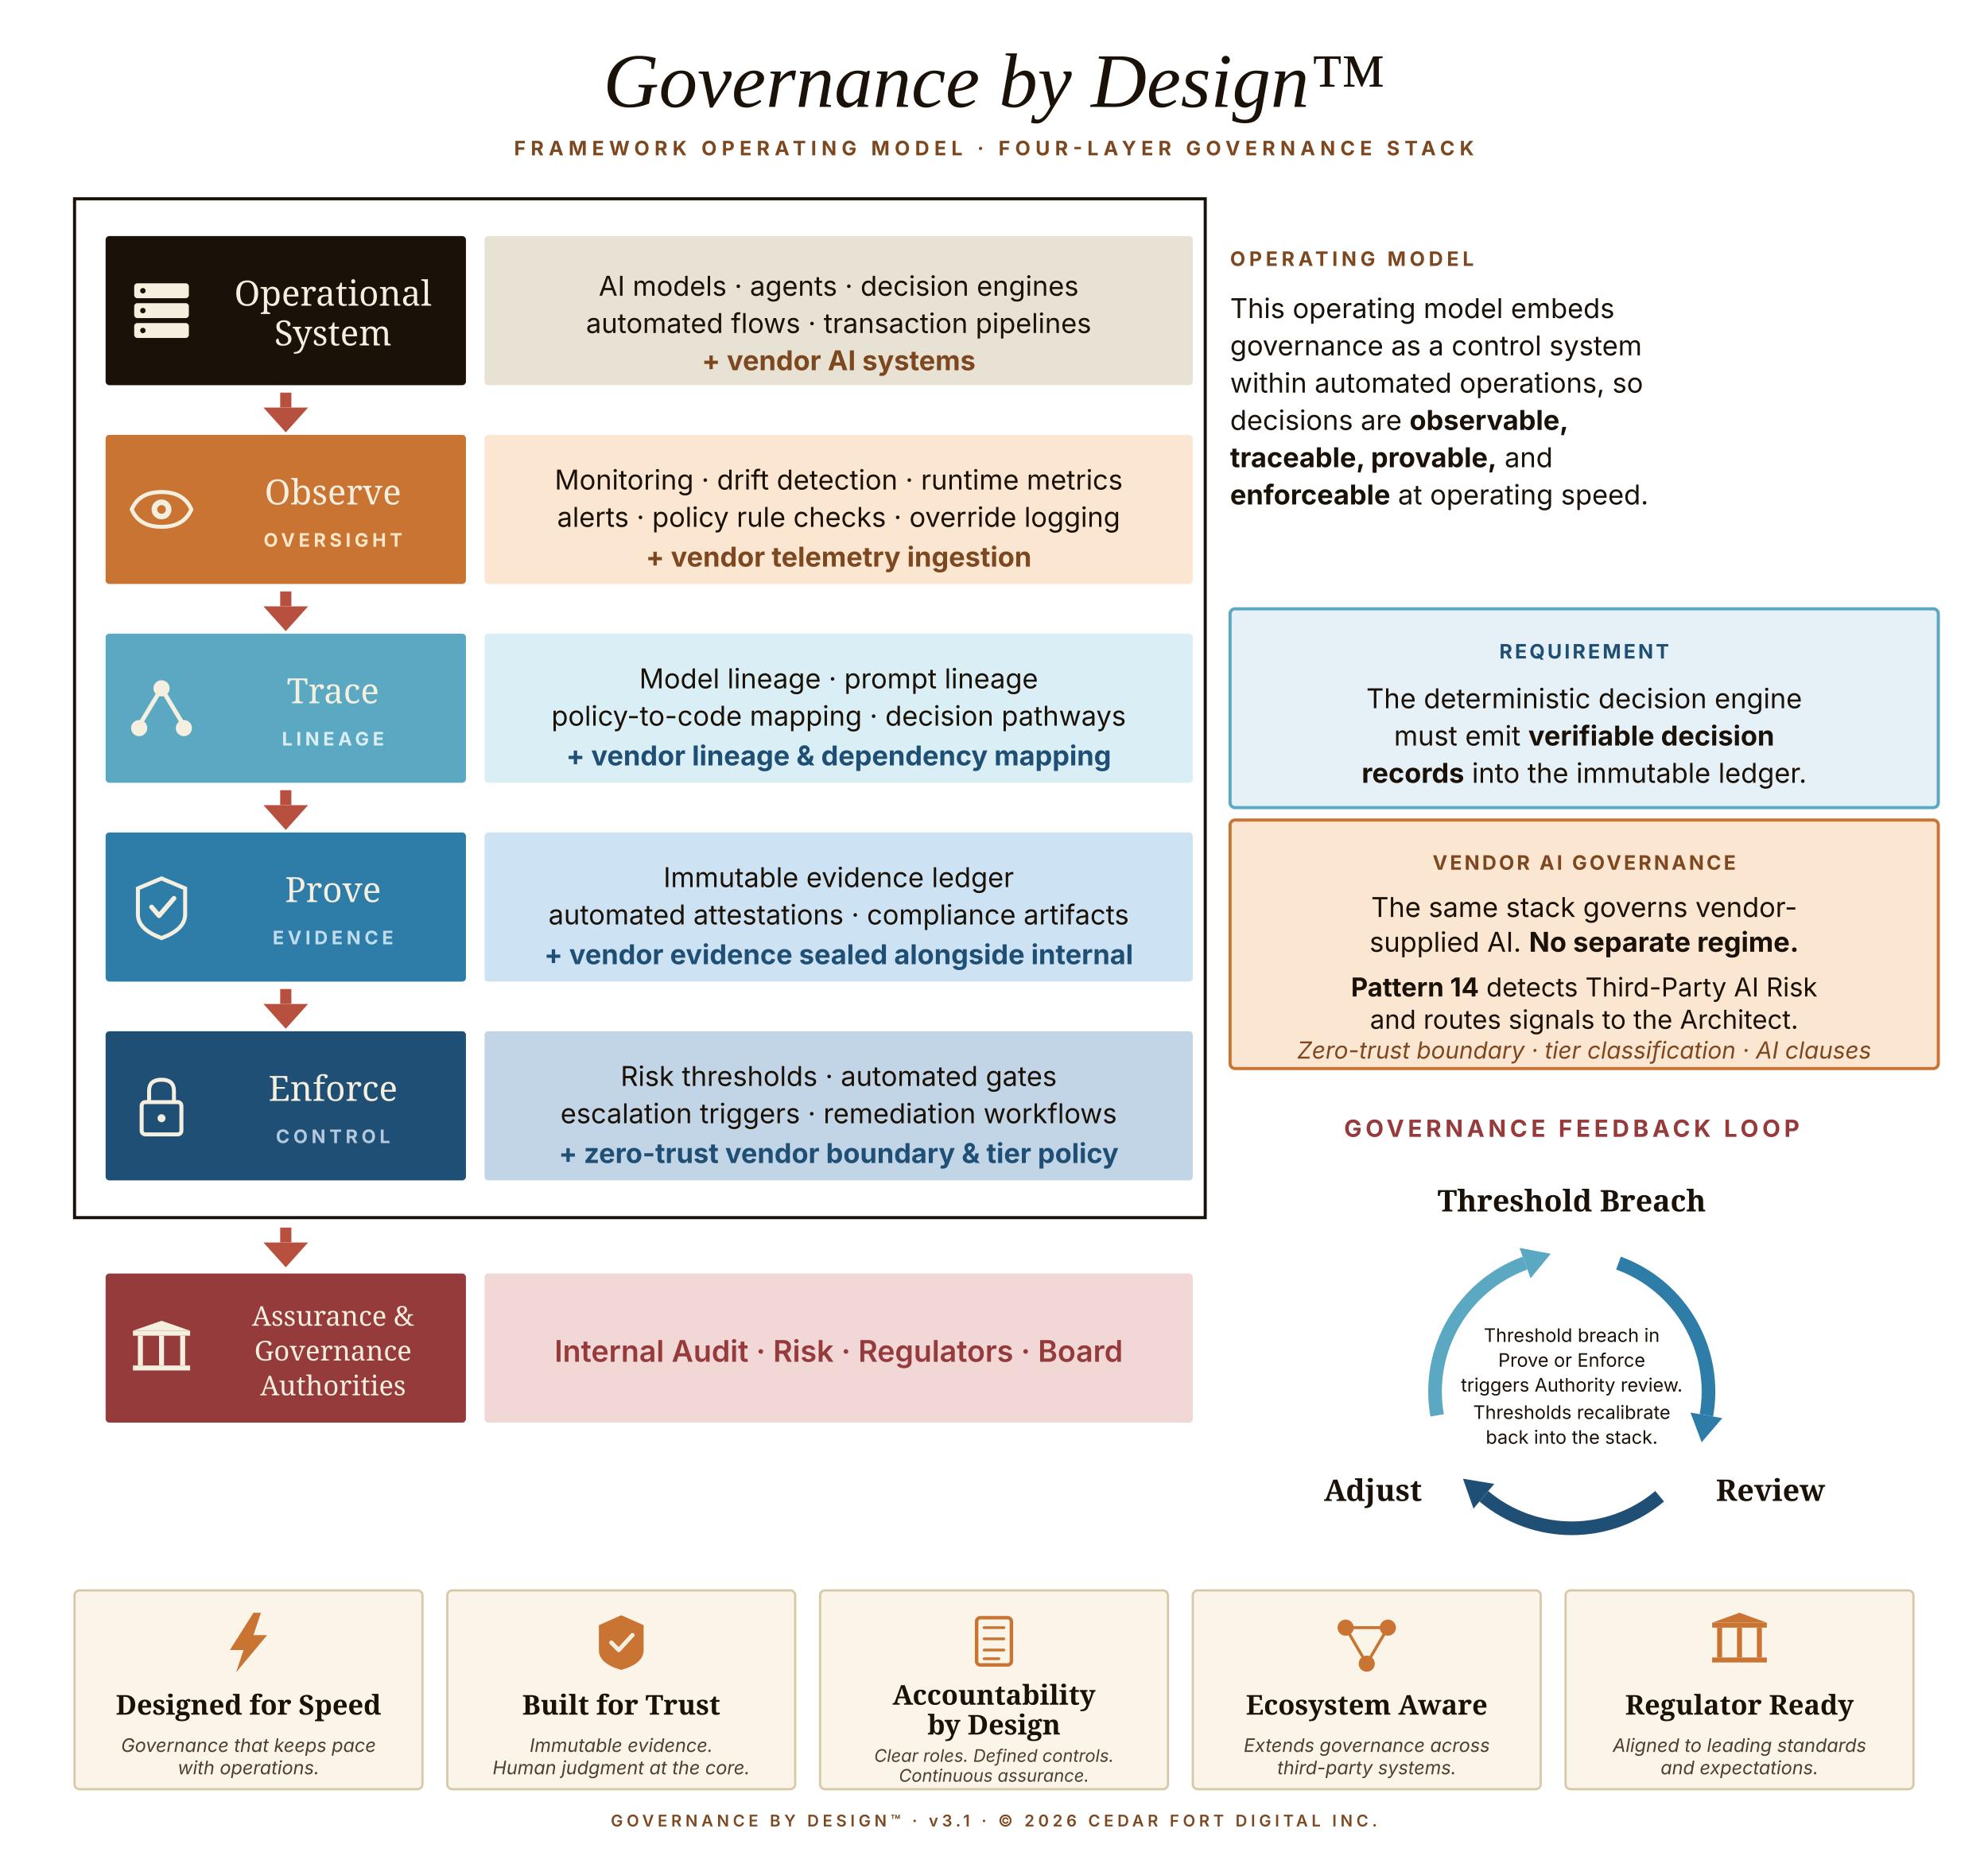
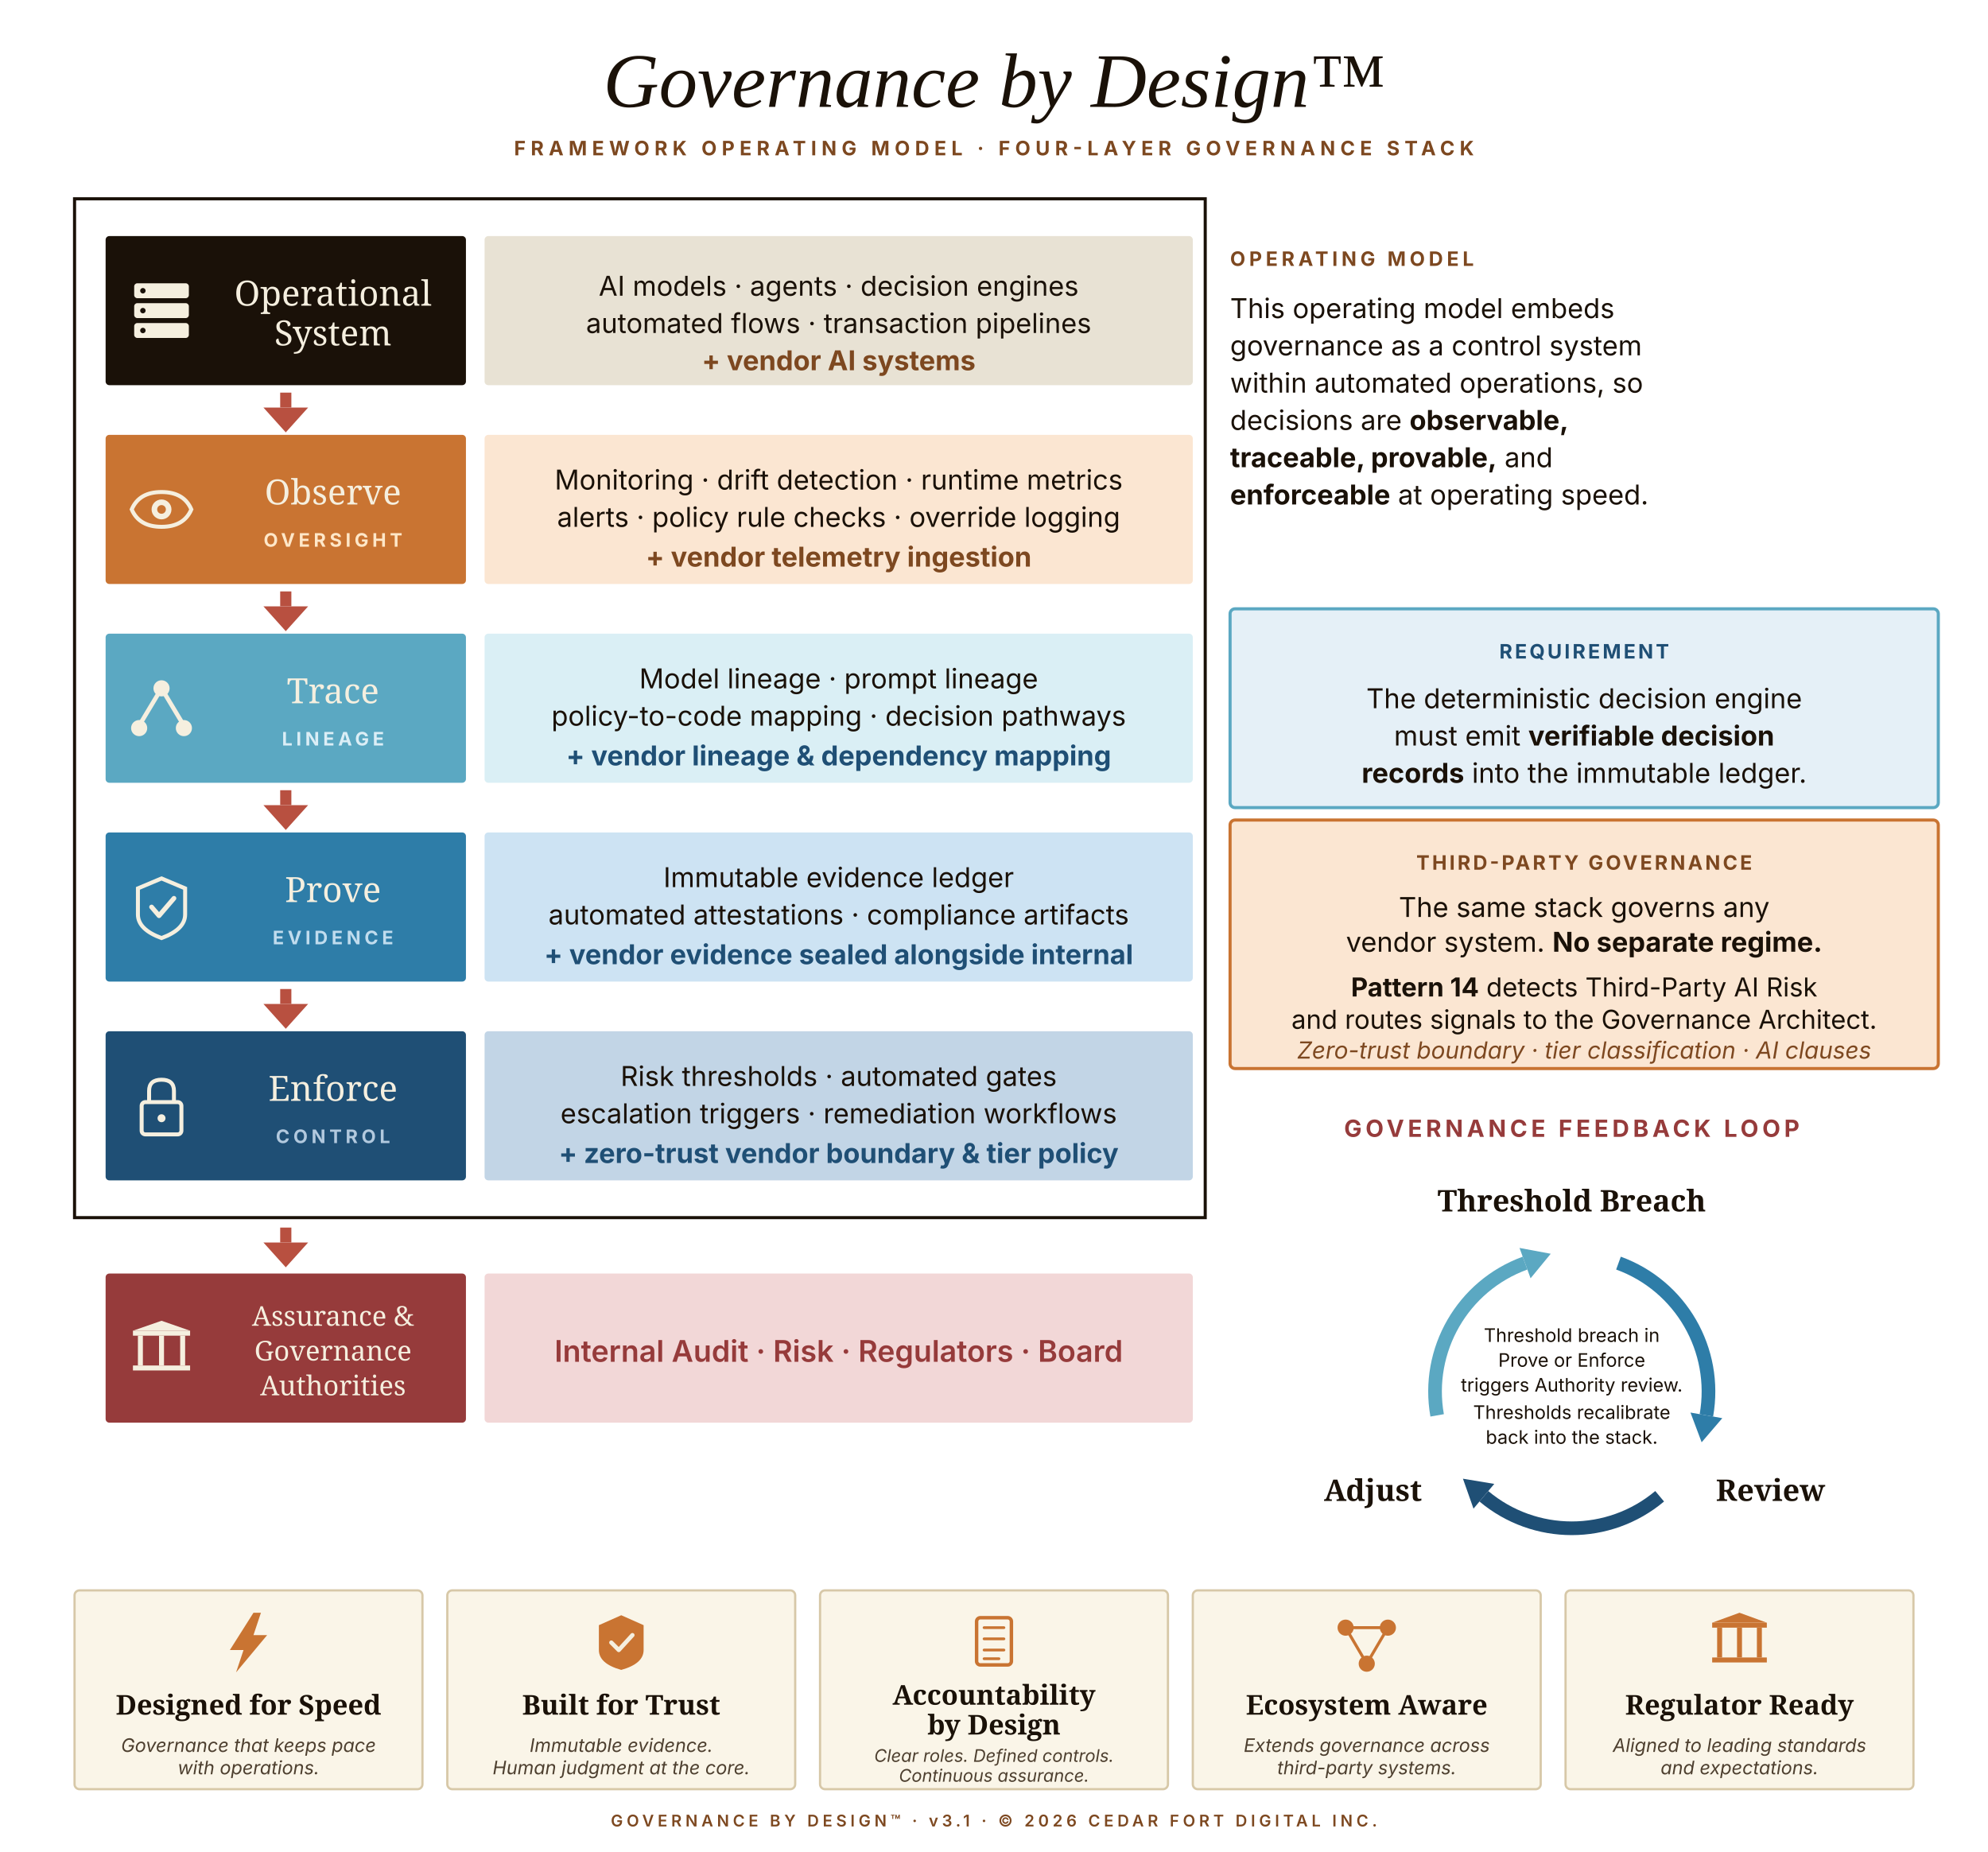
<svg xmlns="http://www.w3.org/2000/svg" viewBox="0 0 1600 1490" font-family="-apple-system, BlinkMacSystemFont, 'Segoe UI', 'Inter', Arial, sans-serif">
  <text x="800" y="86" text-anchor="middle" font-family="'Fraunces', Georgia, 'Times New Roman', serif" font-style="italic" font-size="62" font-weight="500" fill="#1A1108">Governance by Design™</text>
  <text x="800" y="125" text-anchor="middle" font-size="16" font-weight="700" letter-spacing="4" fill="#7D4820">FRAMEWORK OPERATING MODEL · FOUR-LAYER GOVERNANCE STACK</text>
  <rect x="60" y="160" width="910" height="820" fill="none" stroke="#1A1108" stroke-width="2.5" />
  <g transform="translate(85 190)">
    <rect width="290" height="120" rx="3" fill="#1A1108" />
    <g transform="translate(45 60)" fill="#F5EFDF">
      <rect x="-22" y="-22" width="44" height="12" rx="2.5" />
      <rect x="-22" y="-6" width="44" height="12" rx="2.5" />
      <rect x="-22" y="10" width="44" height="12" rx="2.5" />
      <circle cx="-15" cy="-16" r="2.2" fill="#1A1108" />
      <circle cx="-15" cy="0" r="2.2" fill="#1A1108" />
      <circle cx="-15" cy="16" r="2.2" fill="#1A1108" />
    </g>
    <text x="183" y="56" text-anchor="middle" font-family="'Fraunces', Georgia, serif" font-size="28" font-weight="500" fill="#F5EFDF">Operational</text>
    <text x="183" y="88" text-anchor="middle" font-family="'Fraunces', Georgia, serif" font-size="28" font-weight="500" fill="#F5EFDF">System</text>
  </g>
  <g transform="translate(390 190)">
    <rect width="570" height="120" rx="3" fill="#E8E2D4" />
    <text x="285" y="48" text-anchor="middle" font-size="22" fill="#1A1108">AI models · agents · decision engines</text>
    <text x="285" y="78" text-anchor="middle" font-size="22" fill="#1A1108">automated flows · transaction pipelines</text>
    <text x="285" y="108" text-anchor="middle" font-size="22" font-weight="700" fill="#7D4820">+ vendor AI systems</text>
  </g>
  <line x1="230" y1="316" x2="230" y2="328" stroke="#B85040" stroke-width="9" stroke-linecap="butt" />
  <polygon points="212,328 248,328 230,348" fill="#B85040" />
  <g transform="translate(85 350)">
    <rect width="290" height="120" rx="3" fill="#C97432" />
    <g transform="translate(45 60)">
      <path d="M -24 0 Q -18 -14 0 -14 Q 18 -14 24 0 Q 18 14 0 14 Q -18 14 -24 0 Z" fill="none" stroke="#F5EFDF" stroke-width="3.2" />
      <circle cx="0" cy="0" r="8" fill="#F5EFDF" />
      <circle cx="0" cy="0" r="3.5" fill="#C97432" />
    </g>
    <text x="183" y="56" text-anchor="middle" font-family="'Fraunces', Georgia, serif" font-size="28" font-weight="500" fill="#F5EFDF">Observe</text>
    <text x="183" y="90" text-anchor="middle" font-size="15" font-weight="700" letter-spacing="3" fill="#FFE7C8">OVERSIGHT</text>
  </g>
  <g transform="translate(390 350)">
    <rect width="570" height="120" rx="3" fill="#FBE6D2" />
    <text x="285" y="44" text-anchor="middle" font-size="22" fill="#1A1108">Monitoring · drift detection · runtime metrics</text>
    <text x="285" y="74" text-anchor="middle" font-size="22" fill="#1A1108">alerts · policy rule checks · override logging</text>
    <text x="285" y="106" text-anchor="middle" font-size="22" font-weight="700" fill="#7D4820">+ vendor telemetry ingestion</text>
  </g>
  <line x1="230" y1="476" x2="230" y2="488" stroke="#B85040" stroke-width="9" stroke-linecap="butt" />
  <polygon points="212,488 248,488 230,508" fill="#B85040" />
  <g transform="translate(85 510)">
    <rect width="290" height="120" rx="3" fill="#5BA8C2" />
    <g transform="translate(45 60)">
      <line x1="0" y1="-16" x2="-18" y2="14" stroke="#F5EFDF" stroke-width="3.5" stroke-linecap="round" />
      <line x1="0" y1="-16" x2="18" y2="14" stroke="#F5EFDF" stroke-width="3.5" stroke-linecap="round" />
      <circle cx="0" cy="-16" r="6.5" fill="#F5EFDF" />
      <circle cx="-18" cy="16" r="6.5" fill="#F5EFDF" />
      <circle cx="18" cy="16" r="6.5" fill="#F5EFDF" />
    </g>
    <text x="183" y="56" text-anchor="middle" font-family="'Fraunces', Georgia, serif" font-size="28" font-weight="500" fill="#F5EFDF">Trace</text>
    <text x="183" y="90" text-anchor="middle" font-size="15" font-weight="700" letter-spacing="3" fill="#DBEEF6">LINEAGE</text>
  </g>
  <g transform="translate(390 510)">
    <rect width="570" height="120" rx="3" fill="#DAEFF5" />
    <text x="285" y="44" text-anchor="middle" font-size="22" fill="#1A1108">Model lineage · prompt lineage</text>
    <text x="285" y="74" text-anchor="middle" font-size="22" fill="#1A1108">policy-to-code mapping · decision pathways</text>
    <text x="285" y="106" text-anchor="middle" font-size="22" font-weight="700" fill="#1F4F75">+ vendor lineage &amp; dependency mapping</text>
  </g>
  <line x1="230" y1="636" x2="230" y2="648" stroke="#B85040" stroke-width="9" stroke-linecap="butt" />
  <polygon points="212,648 248,648 230,668" fill="#B85040" />
  <g transform="translate(85 670)">
    <rect width="290" height="120" rx="3" fill="#2E7DA8" />
    <g transform="translate(45 60)">
      <path d="M 0 -23 L 19 -15 L 19 6 Q 19 18 0 25 Q -19 18 -19 6 L -19 -15 Z" fill="none" stroke="#F5EFDF" stroke-width="3.2" />
      <path d="M -8 0 L -2 7 L 10 -7" fill="none" stroke="#F5EFDF" stroke-width="3.8" stroke-linecap="round" stroke-linejoin="round" />
    </g>
    <text x="183" y="56" text-anchor="middle" font-family="'Fraunces', Georgia, serif" font-size="28" font-weight="500" fill="#F5EFDF">Prove</text>
    <text x="183" y="90" text-anchor="middle" font-size="15" font-weight="700" letter-spacing="3" fill="#C0DCEE">EVIDENCE</text>
  </g>
  <g transform="translate(390 670)">
    <rect width="570" height="120" rx="3" fill="#CDE3F3" />
    <text x="285" y="44" text-anchor="middle" font-size="22" fill="#1A1108">Immutable evidence ledger</text>
    <text x="285" y="74" text-anchor="middle" font-size="22" fill="#1A1108">automated attestations · compliance artifacts</text>
    <text x="285" y="106" text-anchor="middle" font-size="22" font-weight="700" fill="#1F4F75">+ vendor evidence sealed alongside internal</text>
  </g>
  <line x1="230" y1="796" x2="230" y2="808" stroke="#B85040" stroke-width="9" stroke-linecap="butt" />
  <polygon points="212,808 248,808 230,828" fill="#B85040" />
  <g transform="translate(85 830)">
    <rect width="290" height="120" rx="3" fill="#1F4F75" />
    <g transform="translate(45 60)">
      <rect x="-16" y="-3" width="32" height="26" rx="3" fill="none" stroke="#F5EFDF" stroke-width="3.2" />
      <path d="M -10 -3 L -10 -12 Q -10 -21 0 -21 Q 10 -21 10 -12 L 10 -3" fill="none" stroke="#F5EFDF" stroke-width="3.2" />
      <circle cx="0" cy="10" r="3.2" fill="#F5EFDF" />
    </g>
    <text x="183" y="56" text-anchor="middle" font-family="'Fraunces', Georgia, serif" font-size="28" font-weight="500" fill="#F5EFDF">Enforce</text>
    <text x="183" y="90" text-anchor="middle" font-size="15" font-weight="700" letter-spacing="3" fill="#B2C9DE">CONTROL</text>
  </g>
  <g transform="translate(390 830)">
    <rect width="570" height="120" rx="3" fill="#C2D5E6" />
    <text x="285" y="44" text-anchor="middle" font-size="22" fill="#1A1108">Risk thresholds · automated gates</text>
    <text x="285" y="74" text-anchor="middle" font-size="22" fill="#1A1108">escalation triggers · remediation workflows</text>
    <text x="285" y="106" text-anchor="middle" font-size="22" font-weight="700" fill="#1F4F75">+ zero-trust vendor boundary &amp; tier policy</text>
  </g>
  <line x1="230" y1="988" x2="230" y2="1000" stroke="#B85040" stroke-width="9" stroke-linecap="butt" />
  <polygon points="212,1000 248,1000 230,1020" fill="#B85040" />
  <g transform="translate(85 1025)">
    <rect width="290" height="120" rx="3" fill="#963B3B" />
    <g transform="translate(45 60)" fill="#F5EFDF">
      <path d="M -23 -14 L 0 -22 L 23 -14 Z" />
      <rect x="-23" y="-14" width="46" height="4" />
      <rect x="-19" y="-10" width="4" height="24" />
      <rect x="-2" y="-10" width="4" height="24" />
      <rect x="15" y="-10" width="4" height="24" />
      <rect x="-23" y="14" width="46" height="4" />
    </g>
    <text x="183" y="42" text-anchor="middle" font-family="'Fraunces', Georgia, serif" font-size="22" font-weight="500" fill="#F5EFDF">Assurance &amp;</text>
    <text x="183" y="70" text-anchor="middle" font-family="'Fraunces', Georgia, serif" font-size="22" font-weight="500" fill="#F5EFDF">Governance</text>
    <text x="183" y="98" text-anchor="middle" font-family="'Fraunces', Georgia, serif" font-size="22" font-weight="500" fill="#F5EFDF">Authorities</text>
  </g>
  <g transform="translate(390 1025)">
    <rect width="570" height="120" rx="3" fill="#F2D7D7" />
    <text x="285" y="71" text-anchor="middle" font-size="24" font-weight="600" fill="#963B3B">Internal Audit · Risk · Regulators · Board</text>
  </g>
  <g transform="translate(990 190)">
    <text x="0" y="24" font-size="16" font-weight="700" letter-spacing="3" fill="#7D4820">OPERATING MODEL</text>
    <text x="0" y="66" font-size="22" fill="#1A1108">This operating model embeds</text>
    <text x="0" y="96" font-size="22" fill="#1A1108">governance as a control system</text>
    <text x="0" y="126" font-size="22" fill="#1A1108">within automated operations, so</text>
    <text x="0" y="156" font-size="22" fill="#1A1108">decisions are <tspan font-weight="700">observable,</tspan>
    </text>
    <text x="0" y="186" font-size="22" fill="#1A1108">
      <tspan font-weight="700">traceable, provable,</tspan> and</text>
    <text x="0" y="216" font-size="22" fill="#1A1108">
      <tspan font-weight="700">enforceable</tspan> at operating speed.</text>
  </g>
  <g transform="translate(990 490)">
    <rect width="570" height="160" rx="4" fill="#E5F0F7" stroke="#5BA8C2" stroke-width="2.5" />
    <text x="285" y="40" text-anchor="middle" font-size="16" font-weight="700" letter-spacing="2" fill="#1F4F75">REQUIREMENT</text>
    <text x="285" y="80" text-anchor="middle" font-size="22" fill="#1A1108">The deterministic decision engine</text>
    <text x="285" y="110" text-anchor="middle" font-size="22" fill="#1A1108">must emit <tspan font-weight="700">verifiable decision</tspan>
    </text>
    <text x="285" y="140" text-anchor="middle" font-size="22" fill="#1A1108">
      <tspan font-weight="700">records</tspan> into the immutable ledger.</text>
  </g>
  <g transform="translate(990 660)">
    <rect width="570" height="200" rx="4" fill="#FBE6D2" stroke="#C97432" stroke-width="2.5" />
-     <text x="285" y="40" text-anchor="middle" font-size="16" font-weight="700" letter-spacing="2" fill="#7D4820">VENDOR AI GOVERNANCE</text>
-     <text x="285" y="78" text-anchor="middle" font-size="22" fill="#1A1108">The same stack governs vendor-</text>
-     <text x="285" y="106" text-anchor="middle" font-size="22" fill="#1A1108">supplied AI. <tspan font-weight="700">No separate regime.</tspan>
+     <text x="285" y="40" text-anchor="middle" font-size="16" font-weight="700" letter-spacing="2" fill="#7D4820">THIRD-PARTY GOVERNANCE</text>
+     <text x="285" y="78" text-anchor="middle" font-size="22" fill="#1A1108">The same stack governs any</text>
+     <text x="285" y="106" text-anchor="middle" font-size="22" fill="#1A1108">vendor system. <tspan font-weight="700">No separate regime.</tspan>
    </text>
    <text x="285" y="142" text-anchor="middle" font-size="21" fill="#1A1108">
      <tspan font-weight="700">Pattern 14</tspan> detects Third-Party AI Risk</text>
-     <text x="285" y="168" text-anchor="middle" font-size="21" fill="#1A1108">and routes signals to the Architect.</text>
+     <text x="285" y="168" text-anchor="middle" font-size="21" fill="#1A1108">and routes signals to the Governance Architect.</text>
    <text x="285" y="192" text-anchor="middle" font-size="19" fill="#7D4820" font-style="italic">Zero-trust boundary · tier classification · AI clauses</text>
  </g>
  <text x="1265" y="915" text-anchor="middle" font-size="19" font-weight="700" letter-spacing="3" fill="#963B3B">GOVERNANCE FEEDBACK LOOP</text>
  <g transform="translate(1265 1120)">
    <text x="0" y="-145" text-anchor="middle" font-family="'Fraunces', Georgia, serif" font-size="24" font-weight="600" fill="#1A1108">Threshold Breach</text>
    <text x="160" y="88" text-anchor="middle" font-family="'Fraunces', Georgia, serif" font-size="24" font-weight="600" fill="#1A1108">Review</text>
    <text x="-160" y="88" text-anchor="middle" font-family="'Fraunces', Georgia, serif" font-size="24" font-weight="600" fill="#1A1108">Adjust</text>
    <path d="M 37.6 -103.4 A 110 110 0 0 1 108.35 19.14" fill="none" stroke="#2E7DA8" stroke-width="11" stroke-linecap="butt" />
    <g transform="translate(108.35 19.14) rotate(10)">
      <polygon points="0,22 -13,0 13,0" fill="#2E7DA8" />
    </g>
    <path d="M 70.73 84.26 A 110 110 0 0 1 -70.73 84.26" fill="none" stroke="#1F4F75" stroke-width="11" stroke-linecap="butt" />
    <g transform="translate(-70.73 84.26) rotate(130)">
      <polygon points="0,22 -13,0 13,0" fill="#1F4F75" />
    </g>
    <path d="M -108.35 19.14 A 110 110 0 0 1 -37.6 -103.4" fill="none" stroke="#5BA8C2" stroke-width="11" stroke-linecap="butt" />
    <g transform="translate(-37.6 -103.4) rotate(250)">
      <polygon points="0,22 -13,0 13,0" fill="#5BA8C2" />
    </g>
    <text x="0" y="-40" text-anchor="middle" font-size="15" fill="#1A1108">Threshold breach in</text>
    <text x="0" y="-20" text-anchor="middle" font-size="15" fill="#1A1108">Prove or Enforce</text>
    <text x="0" y="0" text-anchor="middle" font-size="15" fill="#1A1108">triggers Authority review.</text>
    <text x="0" y="22" text-anchor="middle" font-size="15" fill="#1A1108">Thresholds recalibrate</text>
    <text x="0" y="42" text-anchor="middle" font-size="15" fill="#1A1108">back into the stack.</text>
  </g>
  <g transform="translate(60 1280)">
    <rect width="280" height="160" rx="4" fill="#FAF5E8" stroke="#D7C8A8" stroke-width="1.8" />
    <g transform="translate(140 42)" fill="#C97432">
      <path d="M 4 -24 L -15 6 L -4 6 L -10 24 L 15 -6 L 4 -6 L 10 -24 Z" />
    </g>
    <text x="140" y="100" text-anchor="middle" font-family="'Fraunces', Georgia, serif" font-size="22" font-weight="600" fill="#1A1108">Designed for Speed</text>
    <text x="140" y="130" text-anchor="middle" font-size="15" font-style="italic" fill="#4D3F2F">Governance that keeps pace</text>
    <text x="140" y="148" text-anchor="middle" font-size="15" font-style="italic" fill="#4D3F2F">with operations.</text>
  </g>
  <g transform="translate(360 1280)">
    <rect width="280" height="160" rx="4" fill="#FAF5E8" stroke="#D7C8A8" stroke-width="1.8" />
    <g transform="translate(140 42)">
      <path d="M 0 -22 L 18 -14 L 18 6 Q 18 17 0 22 Q -18 17 -18 6 L -18 -14 Z" fill="#C97432" />
      <path d="M -8 0 L -2 6 L 9 -6" fill="none" stroke="#F5EFDF" stroke-width="3.4" stroke-linecap="round" stroke-linejoin="round" />
    </g>
    <text x="140" y="100" text-anchor="middle" font-family="'Fraunces', Georgia, serif" font-size="22" font-weight="600" fill="#1A1108">Built for Trust</text>
    <text x="140" y="130" text-anchor="middle" font-size="15" font-style="italic" fill="#4D3F2F">Immutable evidence.</text>
    <text x="140" y="148" text-anchor="middle" font-size="15" font-style="italic" fill="#4D3F2F">Human judgment at the core.</text>
  </g>
  <g transform="translate(660 1280)">
    <rect width="280" height="160" rx="4" fill="#FAF5E8" stroke="#D7C8A8" stroke-width="1.8" />
    <g transform="translate(140 42)">
      <rect x="-14" y="-20" width="28" height="38" rx="3" fill="none" stroke="#C97432" stroke-width="2.8" />
      <line x1="-8" y1="-12" x2="8" y2="-12" stroke="#C97432" stroke-width="2.2" stroke-linecap="round" />
      <line x1="-8" y1="-3" x2="8" y2="-3" stroke="#C97432" stroke-width="2.2" stroke-linecap="round" />
      <line x1="-8" y1="6" x2="8" y2="6" stroke="#C97432" stroke-width="2.2" stroke-linecap="round" />
      <line x1="-8" y1="13" x2="4" y2="13" stroke="#C97432" stroke-width="2.2" stroke-linecap="round" />
    </g>
    <text x="140" y="92" text-anchor="middle" font-family="'Fraunces', Georgia, serif" font-size="22" font-weight="600" fill="#1A1108">Accountability</text>
    <text x="140" y="116" text-anchor="middle" font-family="'Fraunces', Georgia, serif" font-size="22" font-weight="600" fill="#1A1108">by Design</text>
    <text x="140" y="138" text-anchor="middle" font-size="14" font-style="italic" fill="#4D3F2F">Clear roles. Defined controls.</text>
    <text x="140" y="154" text-anchor="middle" font-size="14" font-style="italic" fill="#4D3F2F">Continuous assurance.</text>
  </g>
  <g transform="translate(960 1280)">
    <rect width="280" height="160" rx="4" fill="#FAF5E8" stroke="#D7C8A8" stroke-width="1.8" />
    <g transform="translate(140 42)">
      <line x1="-17" y1="-12" x2="17" y2="-12" stroke="#C97432" stroke-width="2.4" />
      <line x1="-17" y1="-12" x2="0" y2="17" stroke="#C97432" stroke-width="2.4" />
      <line x1="17" y1="-12" x2="0" y2="17" stroke="#C97432" stroke-width="2.4" />
      <circle cx="-17" cy="-12" r="6.5" fill="#C97432" />
      <circle cx="17" cy="-12" r="6.5" fill="#C97432" />
      <circle cx="0" cy="17" r="6.5" fill="#C97432" />
    </g>
    <text x="140" y="100" text-anchor="middle" font-family="'Fraunces', Georgia, serif" font-size="22" font-weight="600" fill="#1A1108">Ecosystem Aware</text>
    <text x="140" y="130" text-anchor="middle" font-size="15" font-style="italic" fill="#4D3F2F">Extends governance across</text>
    <text x="140" y="148" text-anchor="middle" font-size="15" font-style="italic" fill="#4D3F2F">third-party systems.</text>
  </g>
  <g transform="translate(1260 1280)">
    <rect width="280" height="160" rx="4" fill="#FAF5E8" stroke="#D7C8A8" stroke-width="1.8" />
    <g transform="translate(140 42)" fill="#C97432">
      <path d="M -22 -16 L 0 -24 L 22 -16 Z" />
      <rect x="-22" y="-16" width="44" height="4" />
      <rect x="-18" y="-12" width="4" height="24" />
      <rect x="-2" y="-12" width="4" height="24" />
      <rect x="14" y="-12" width="4" height="24" />
      <rect x="-22" y="12" width="44" height="4" />
    </g>
    <text x="140" y="100" text-anchor="middle" font-family="'Fraunces', Georgia, serif" font-size="22" font-weight="600" fill="#1A1108">Regulator Ready</text>
    <text x="140" y="130" text-anchor="middle" font-size="15" font-style="italic" fill="#4D3F2F">Aligned to leading standards</text>
    <text x="140" y="148" text-anchor="middle" font-size="15" font-style="italic" fill="#4D3F2F">and expectations.</text>
  </g>
  <text x="800" y="1470" text-anchor="middle" font-size="13" font-weight="600" letter-spacing="3" fill="#7D4820">GOVERNANCE BY DESIGN™ · v3.1 · © 2026 CEDAR FORT DIGITAL INC.</text>
</svg>
